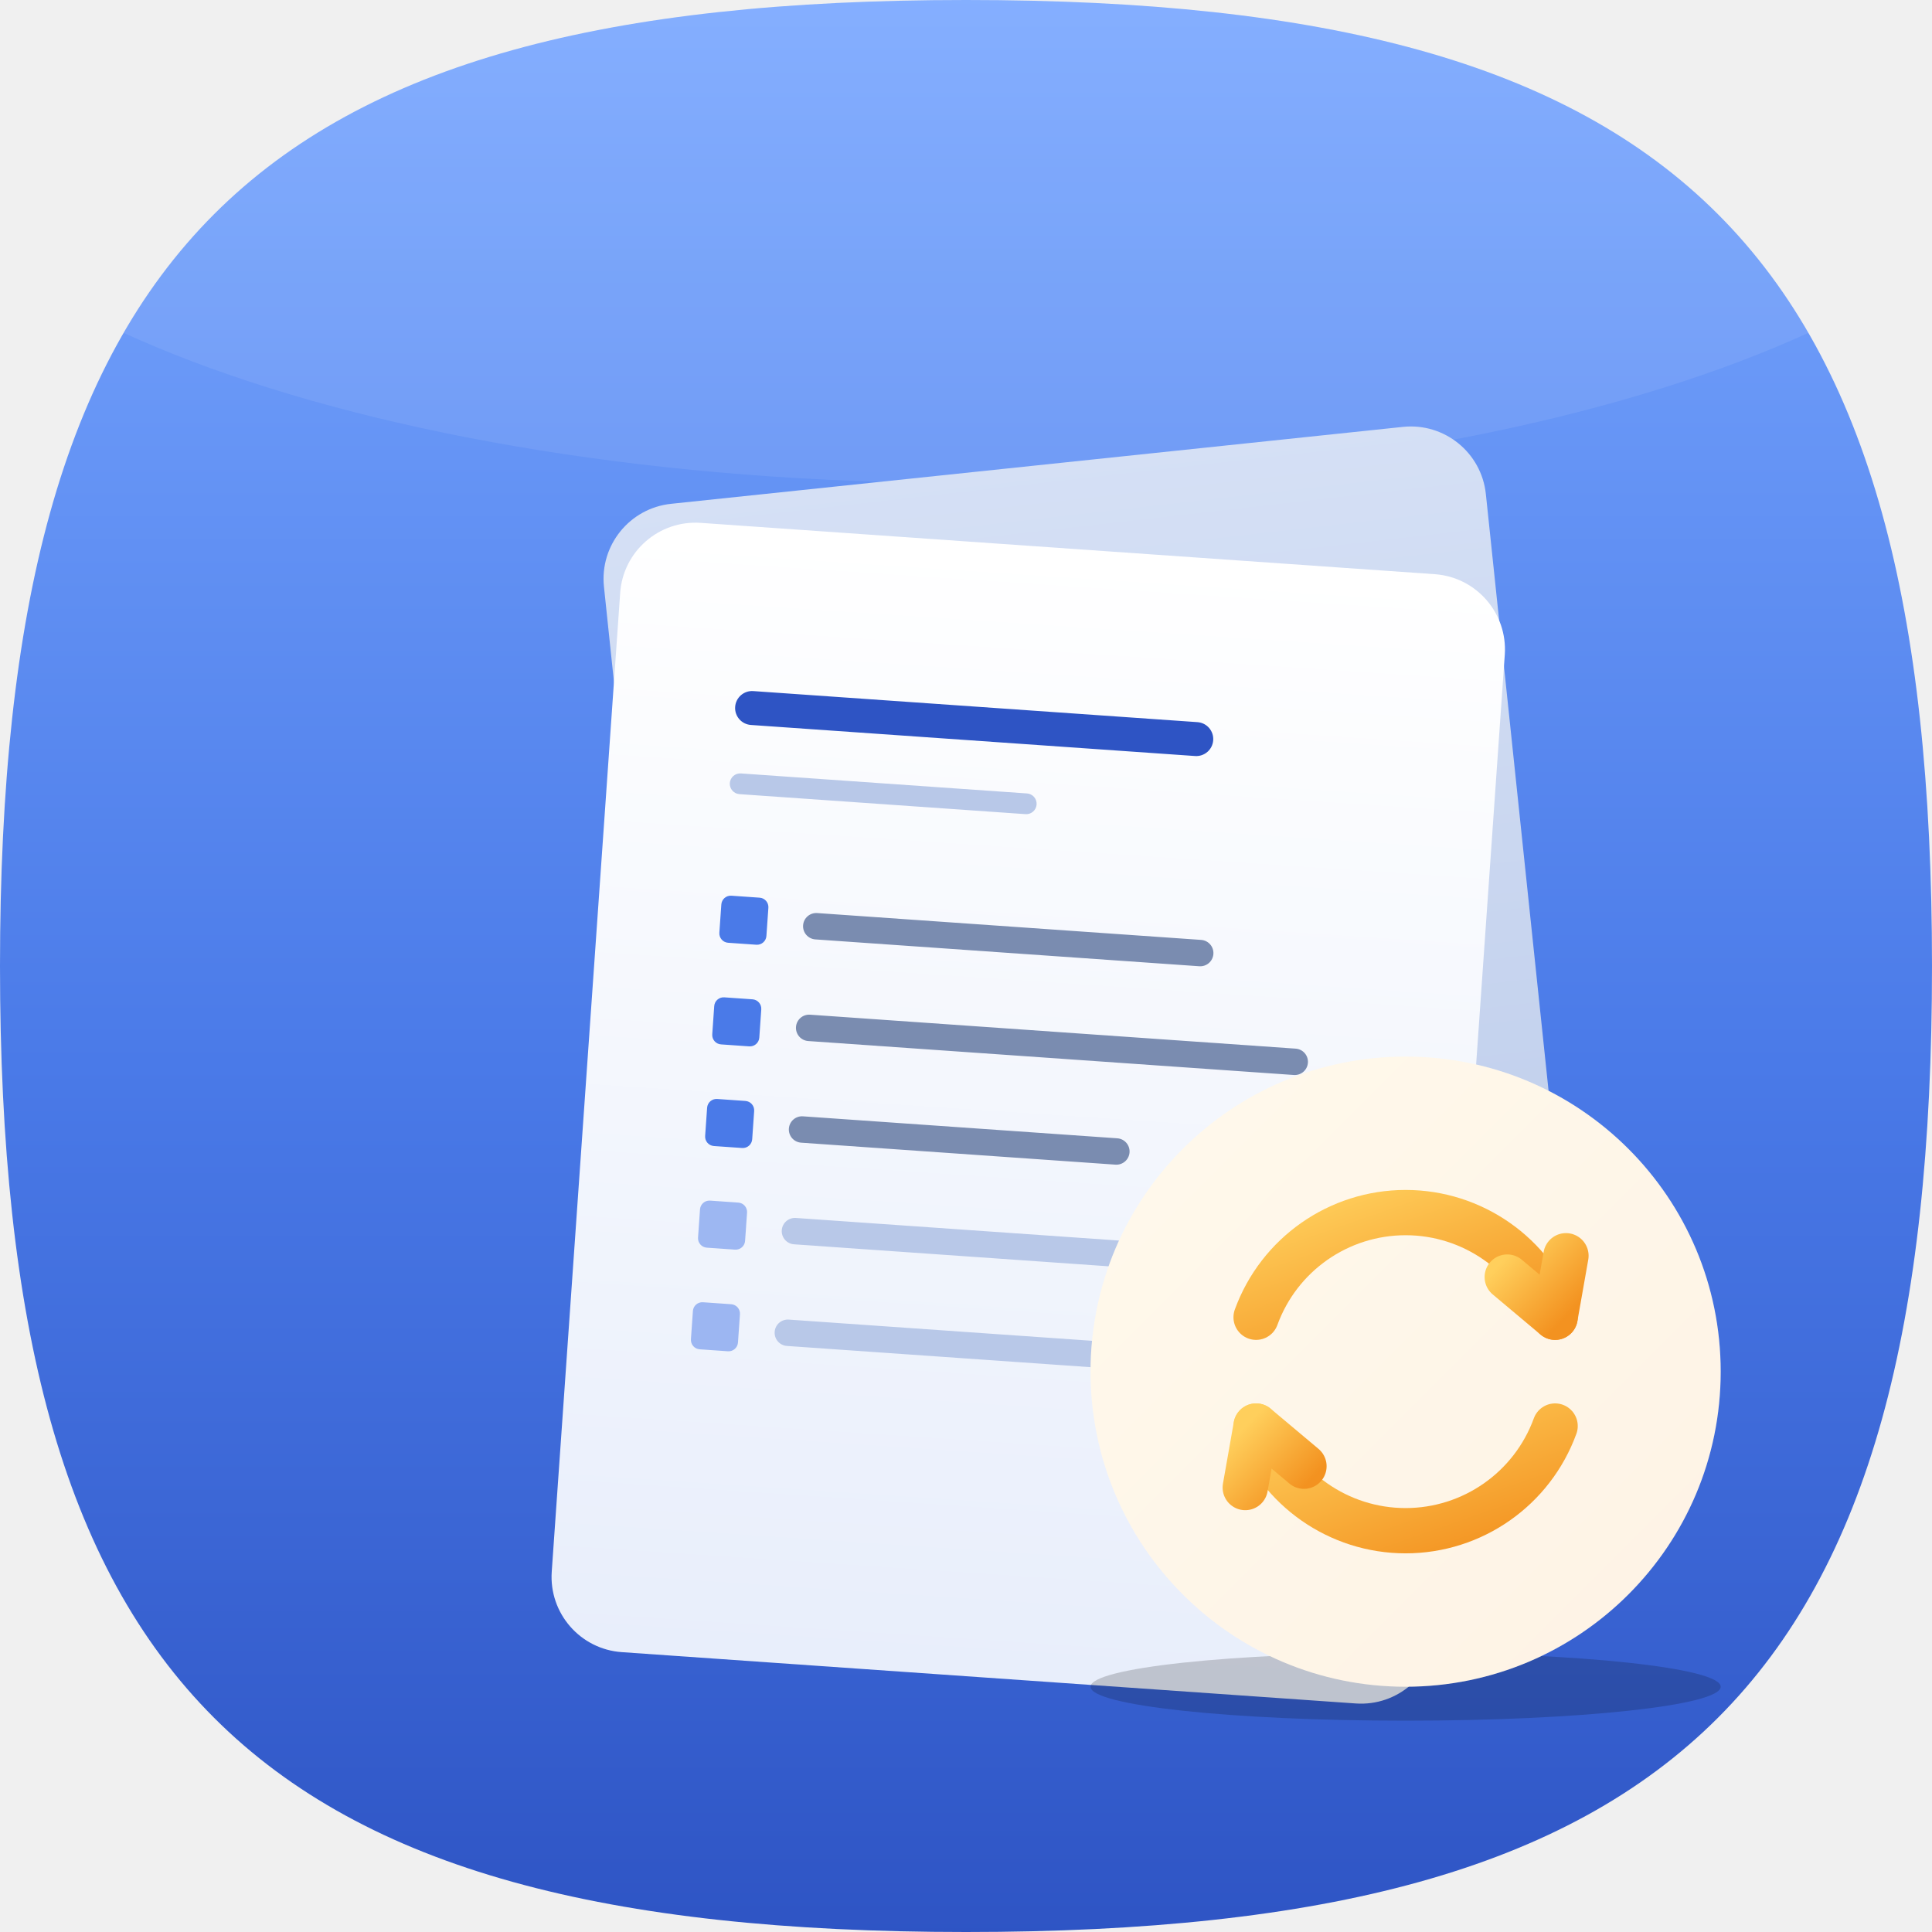
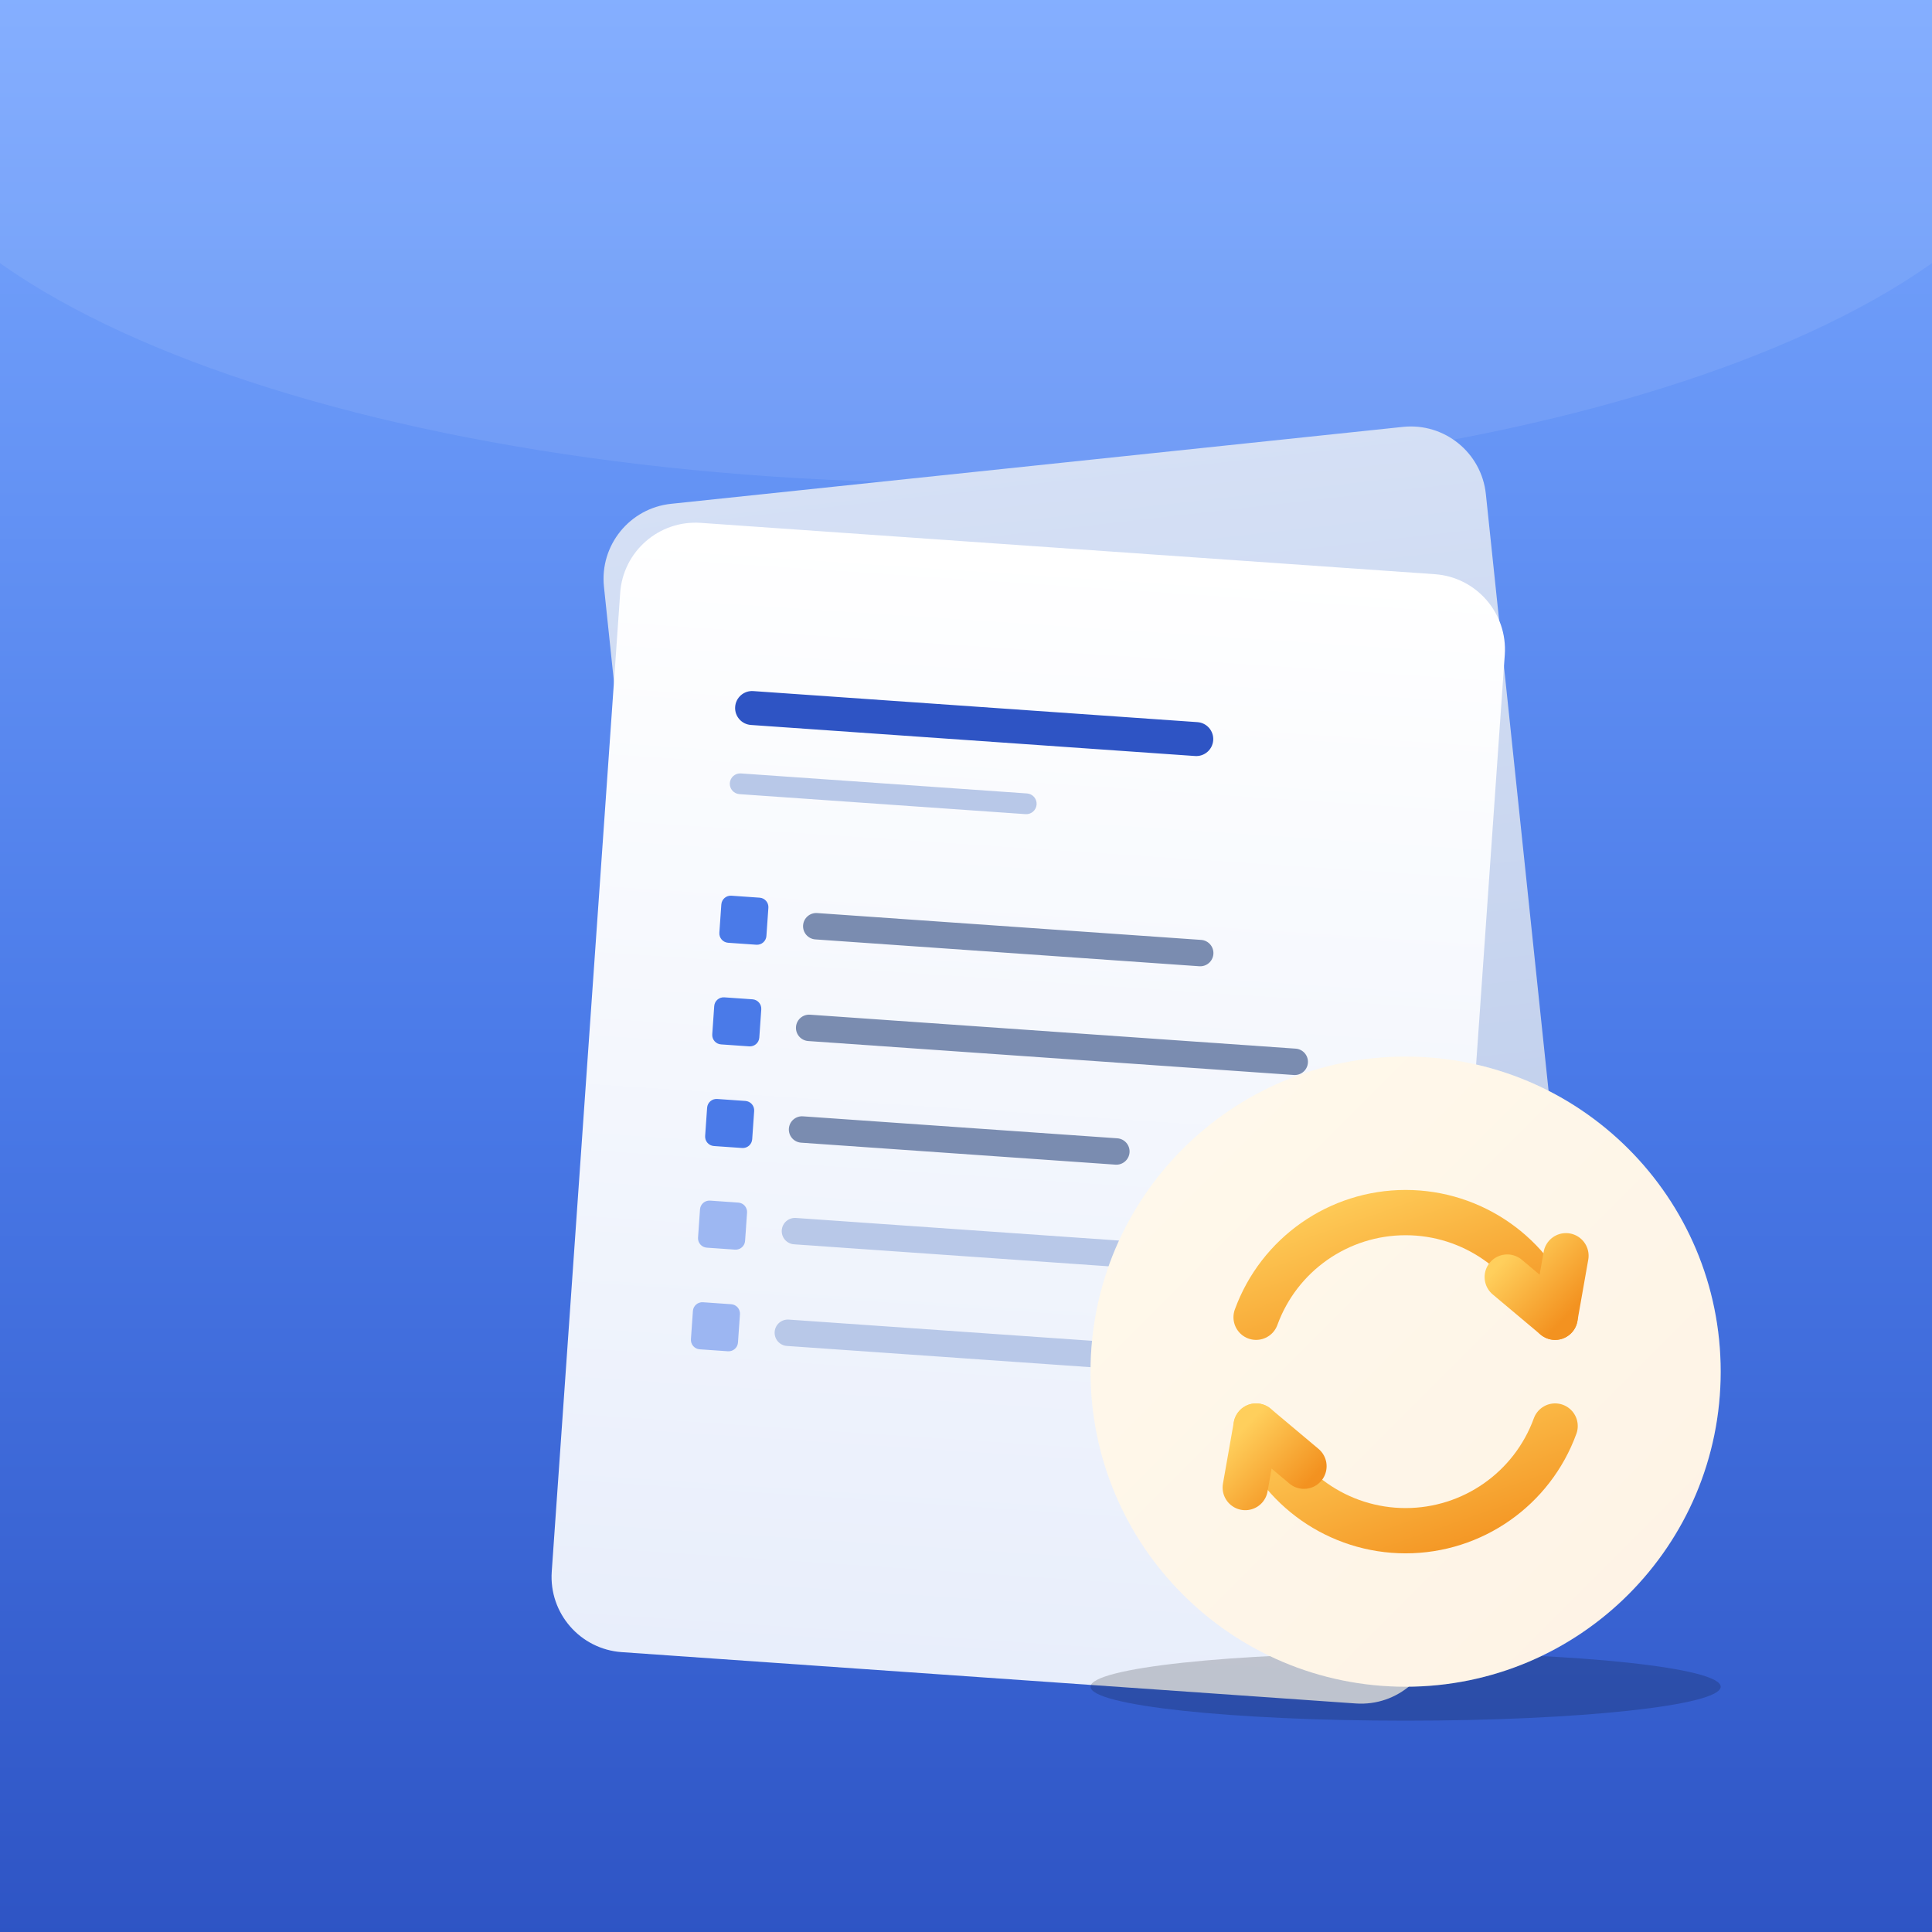
<svg xmlns="http://www.w3.org/2000/svg" width="1024" height="1024" viewBox="0 0 1024 1024">
  <defs>
    <linearGradient id="bg" x1="0" y1="0" x2="0" y2="1">
      <stop offset="0" stop-color="#7AA8FF" />
      <stop offset="0.55" stop-color="#4A7AE8" />
      <stop offset="1" stop-color="#2E54C4" />
    </linearGradient>
    <linearGradient id="paper" x1="0" y1="0" x2="0" y2="1">
      <stop offset="0" stop-color="#FFFFFF" />
      <stop offset="1" stop-color="#E8EEFB" />
    </linearGradient>
    <linearGradient id="paperBack" x1="0" y1="0" x2="0" y2="1">
      <stop offset="0" stop-color="#D5E0F5" />
      <stop offset="1" stop-color="#B8C8E8" />
    </linearGradient>
    <linearGradient id="ring" x1="0" y1="0" x2="1" y2="1">
      <stop offset="0" stop-color="#FFCF5C" />
      <stop offset="1" stop-color="#F39220" />
    </linearGradient>
-     <clipPath id="squircle">
-       <path d="M 512 0 C 132 0, 0 132, 0 512 C 0 892, 132 1024, 512 1024 C 892 1024, 1024 892, 1024 512 C 1024 132, 892 0, 512 0 Z" />
-     </clipPath>
  </defs>
-   <g clip-path="url(#squircle)">
-     <rect x="0" y="0" width="1024" height="1024" fill="url(#bg)" />
-     <ellipse cx="512" cy="36" rx="580" ry="220" fill="#FFFFFF" opacity="0.08" />
-     <g transform="translate(346 245) rotate(-6 235 300)">
-       <rect x="0" y="0" width="470" height="600" rx="40" fill="url(#paperBack)" />
-     </g>
-     <g transform="translate(310 290) rotate(4 235 300)">
-       <rect x="0" y="0" width="470" height="600" rx="40" fill="url(#paper)" />
-       <rect x="65" y="87" width="254" height="18" rx="9" fill="#2E54C4" />
-       <rect x="65" y="131" width="163" height="11" rx="5.5" fill="#B8C8E8" />
-       <rect x="65" y="196" width="25" height="25" rx="5" fill="#4A7AE8" />
-       <rect x="109" y="202" width="218" height="14" rx="7" fill="#7A8CB0" />
-       <rect x="65" y="250" width="25" height="25" rx="5" fill="#4A7AE8" />
-       <rect x="109" y="256" width="272" height="14" rx="7" fill="#7A8CB0" />
-       <rect x="65" y="304" width="25" height="25" rx="5" fill="#4A7AE8" />
-       <rect x="109" y="310" width="181" height="14" rx="7" fill="#7A8CB0" />
-       <rect x="65" y="358" width="25" height="25" rx="5" fill="#4A7AE8" opacity="0.5" />
-       <rect x="109" y="364" width="236" height="14" rx="7" fill="#B8C8E8" />
-       <rect x="65" y="412" width="25" height="25" rx="5" fill="#4A7AE8" opacity="0.5" />
-       <rect x="109" y="418" width="200" height="14" rx="7" fill="#B8C8E8" />
-     </g>
-     <g transform="translate(745 727)">
-       <ellipse cx="0" cy="167" rx="167" ry="18" fill="#000000" opacity="0.18" />
-       <circle cx="0" cy="0" r="167" fill="#FFFFFF" />
-       <circle cx="0" cy="0" r="167" fill="url(#ring)" opacity="0.12" />
-       <path d="M -79.24 -28.83 A 84.33 84.33 0 0 1 79.24 -28.83" fill="none" stroke="url(#ring)" stroke-width="24" stroke-linecap="round" />
-       <path d="M 53.87 -50.13 L 79.24 -28.83 L 84.99 -61.43" fill="none" stroke="url(#ring)" stroke-width="24" stroke-linecap="round" stroke-linejoin="round" />
-       <path d="M 79.24 28.83 A 84.33 84.33 0 0 1 -79.24 28.83" fill="none" stroke="url(#ring)" stroke-width="24" stroke-linecap="round" />
-       <path d="M -53.87 50.13 L -79.24 28.83 L -84.99 61.43" fill="none" stroke="url(#ring)" stroke-width="24" stroke-linecap="round" stroke-linejoin="round" />
-     </g>
+   <rect x="0" y="0" width="1024" height="1024" fill="url(#bg)" />
+   <ellipse cx="512" cy="36" rx="580" ry="220" fill="#FFFFFF" opacity="0.08" />
+   <g transform="translate(346 245) rotate(-6 235 300)">
+     <rect x="0" y="0" width="470" height="600" rx="40" fill="url(#paperBack)" />
+   </g>
+   <g transform="translate(310 290) rotate(4 235 300)">
+     <rect x="0" y="0" width="470" height="600" rx="40" fill="url(#paper)" />
+     <rect x="65" y="87" width="254" height="18" rx="9" fill="#2E54C4" />
+     <rect x="65" y="131" width="163" height="11" rx="5.5" fill="#B8C8E8" />
+     <rect x="65" y="196" width="25" height="25" rx="5" fill="#4A7AE8" />
+     <rect x="109" y="202" width="218" height="14" rx="7" fill="#7A8CB0" />
+     <rect x="65" y="250" width="25" height="25" rx="5" fill="#4A7AE8" />
+     <rect x="109" y="256" width="272" height="14" rx="7" fill="#7A8CB0" />
+     <rect x="65" y="304" width="25" height="25" rx="5" fill="#4A7AE8" />
+     <rect x="109" y="310" width="181" height="14" rx="7" fill="#7A8CB0" />
+     <rect x="65" y="358" width="25" height="25" rx="5" fill="#4A7AE8" opacity="0.5" />
+     <rect x="109" y="364" width="236" height="14" rx="7" fill="#B8C8E8" />
+     <rect x="65" y="412" width="25" height="25" rx="5" fill="#4A7AE8" opacity="0.5" />
+     <rect x="109" y="418" width="200" height="14" rx="7" fill="#B8C8E8" />
+   </g>
+   <g transform="translate(745 727)">
+     <ellipse cx="0" cy="167" rx="167" ry="18" fill="#000000" opacity="0.18" />
+     <circle cx="0" cy="0" r="167" fill="#FFFFFF" />
+     <circle cx="0" cy="0" r="167" fill="url(#ring)" opacity="0.12" />
+     <path d="M -79.24 -28.83 A 84.33 84.33 0 0 1 79.24 -28.83" fill="none" stroke="url(#ring)" stroke-width="24" stroke-linecap="round" />
+     <path d="M 53.87 -50.13 L 79.24 -28.83 L 84.99 -61.43" fill="none" stroke="url(#ring)" stroke-width="24" stroke-linecap="round" stroke-linejoin="round" />
+     <path d="M 79.24 28.83 A 84.33 84.33 0 0 1 -79.24 28.83" fill="none" stroke="url(#ring)" stroke-width="24" stroke-linecap="round" />
+     <path d="M -53.87 50.13 L -79.24 28.83 L -84.99 61.43" fill="none" stroke="url(#ring)" stroke-width="24" stroke-linecap="round" stroke-linejoin="round" />
  </g>
</svg>
